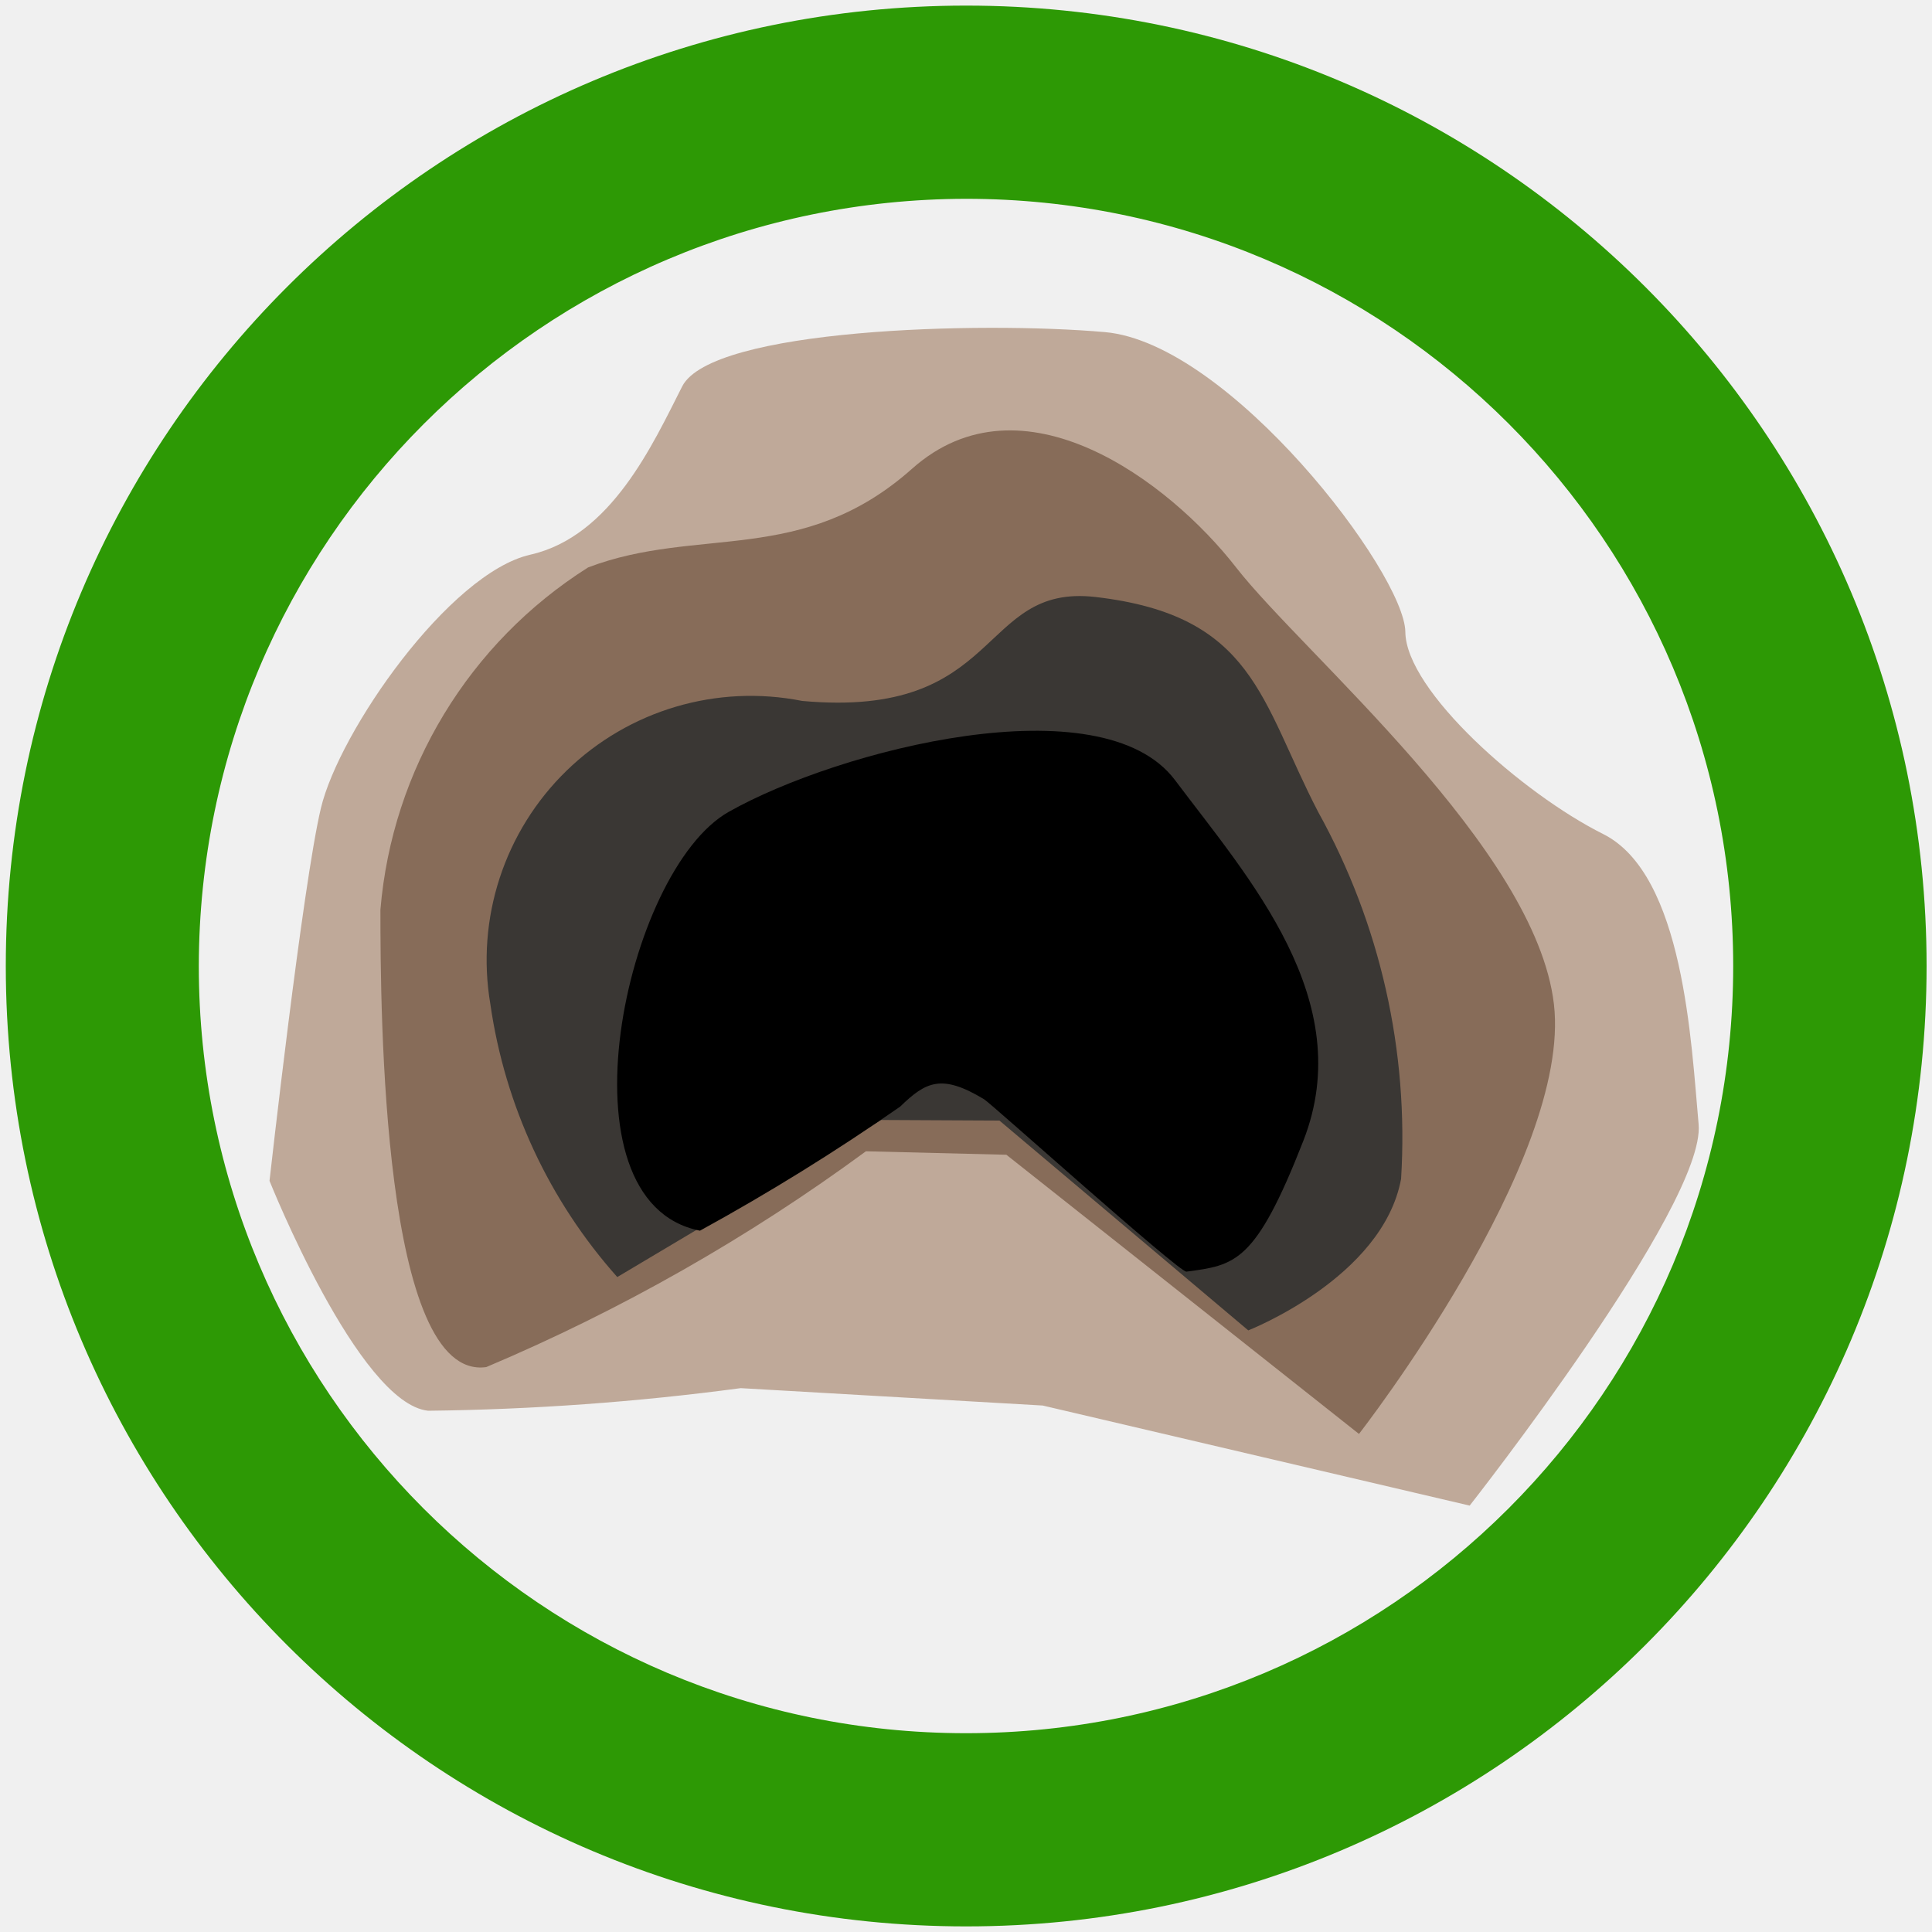
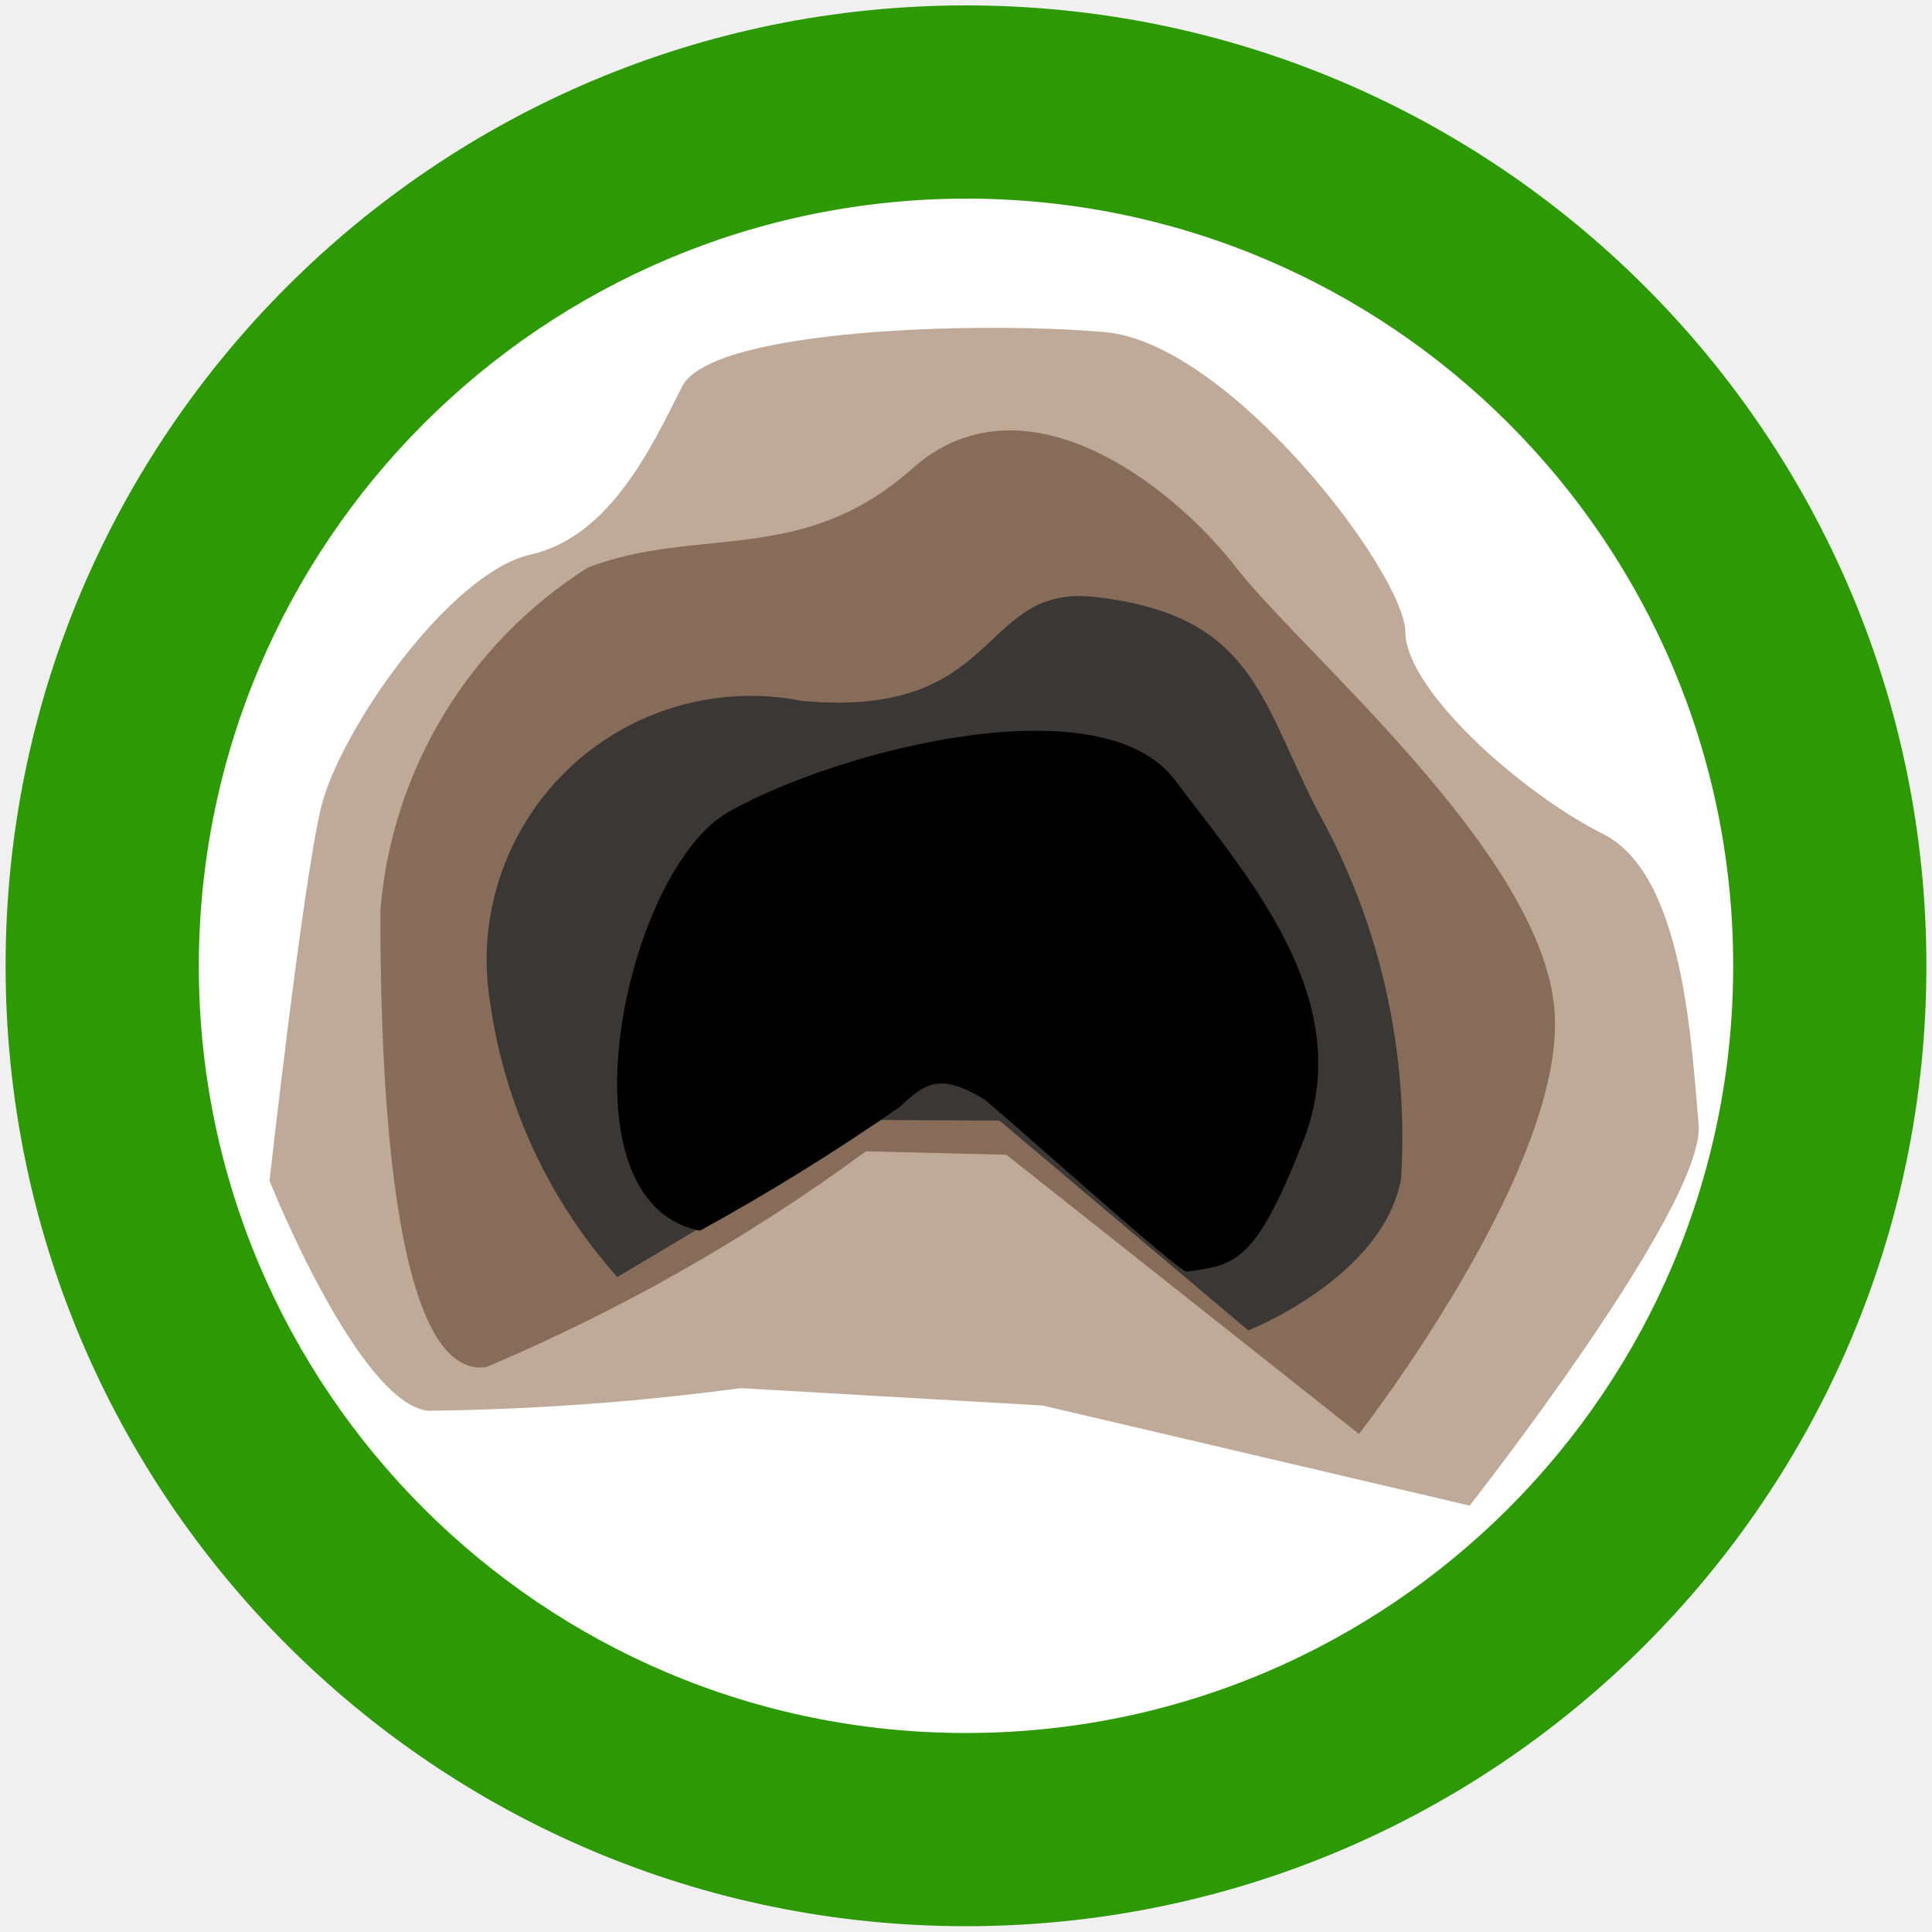
<svg xmlns="http://www.w3.org/2000/svg" width="10" height="10" viewBox="0 0 10 10">
+   <g id="icon-border">
+     <path d="M5,.028A4.971,4.971,0,1,0,9.971,5,4.971,4.971,0,0,0,5,.028Z" fill="#2d9905" />
+     <path d="M5,1.028A3.971,3.971,0,1,1,1.029,5,3.976,3.976,0,0,1,5,1.028" fill="#fff" />
+   </g>
  <g id="icons">
    <path d="M7.607,7.793S8.83,6.237,8.792,5.819s-.076-1.293-.494-1.502-1.021-.742-1.024-1.046S6.365,1.776,5.719,1.719,3.683,1.701,3.531,2s-.367.776-.786.871-.989.913-1.084,1.312-.266,1.929-.266,1.929.46,1.152.821,1.19a13.327,13.327,0,0,0,1.618-.117l1.563.09Z" fill="#bfa999" />
    <path d="M7.034,7.422s1.104-1.416,1.009-2.225-1.297-1.813-1.645-2.26S5.29,1.92,4.721,2.426s-1.107.294-1.677.511A2.325,2.325,0,0,0,1.969,4.709c0,.532.01,2.442.548,2.367A9.682,9.682,0,0,0,4.482,5.959l.727.018Z" fill="#876c59" />
    <path d="M5.67,3.09c-.61-.07-.474.633-1.518.538A1.367,1.367,0,0,0,2.538,5.197,2.701,2.701,0,0,0,3.195,6.61L4.561,5.797,5.173,5.8,6.461,6.886s.696-.272.791-.784a3.475,3.475,0,0,0-.429-1.899C6.524,3.628,6.493,3.185,5.67,3.09Z" fill="#3a3734" />
    <path d="M4.659,5.728a11.47,11.47,0,0,1-1.036.642c-.755-.149-.389-1.865.149-2.168.57-.322,1.93-.67,2.31-.164s.949,1.139.664,1.867c-.248.634-.352.643-.605.677-.037.005-1.008-.868-1.047-.892C4.874,5.557,4.793,5.598,4.659,5.728Z" />
  </g>
-   <g id="icon-border">
-     <path d="M5,1.029A3.971,3.971,0,1,1,1.029,5,3.977,3.977,0,0,1,5,1.029m0-1A4.971,4.971,0,1,0,9.972,5,4.971,4.971,0,0,0,5,.029" fill="#2d9905" />
-   </g>
</svg>
